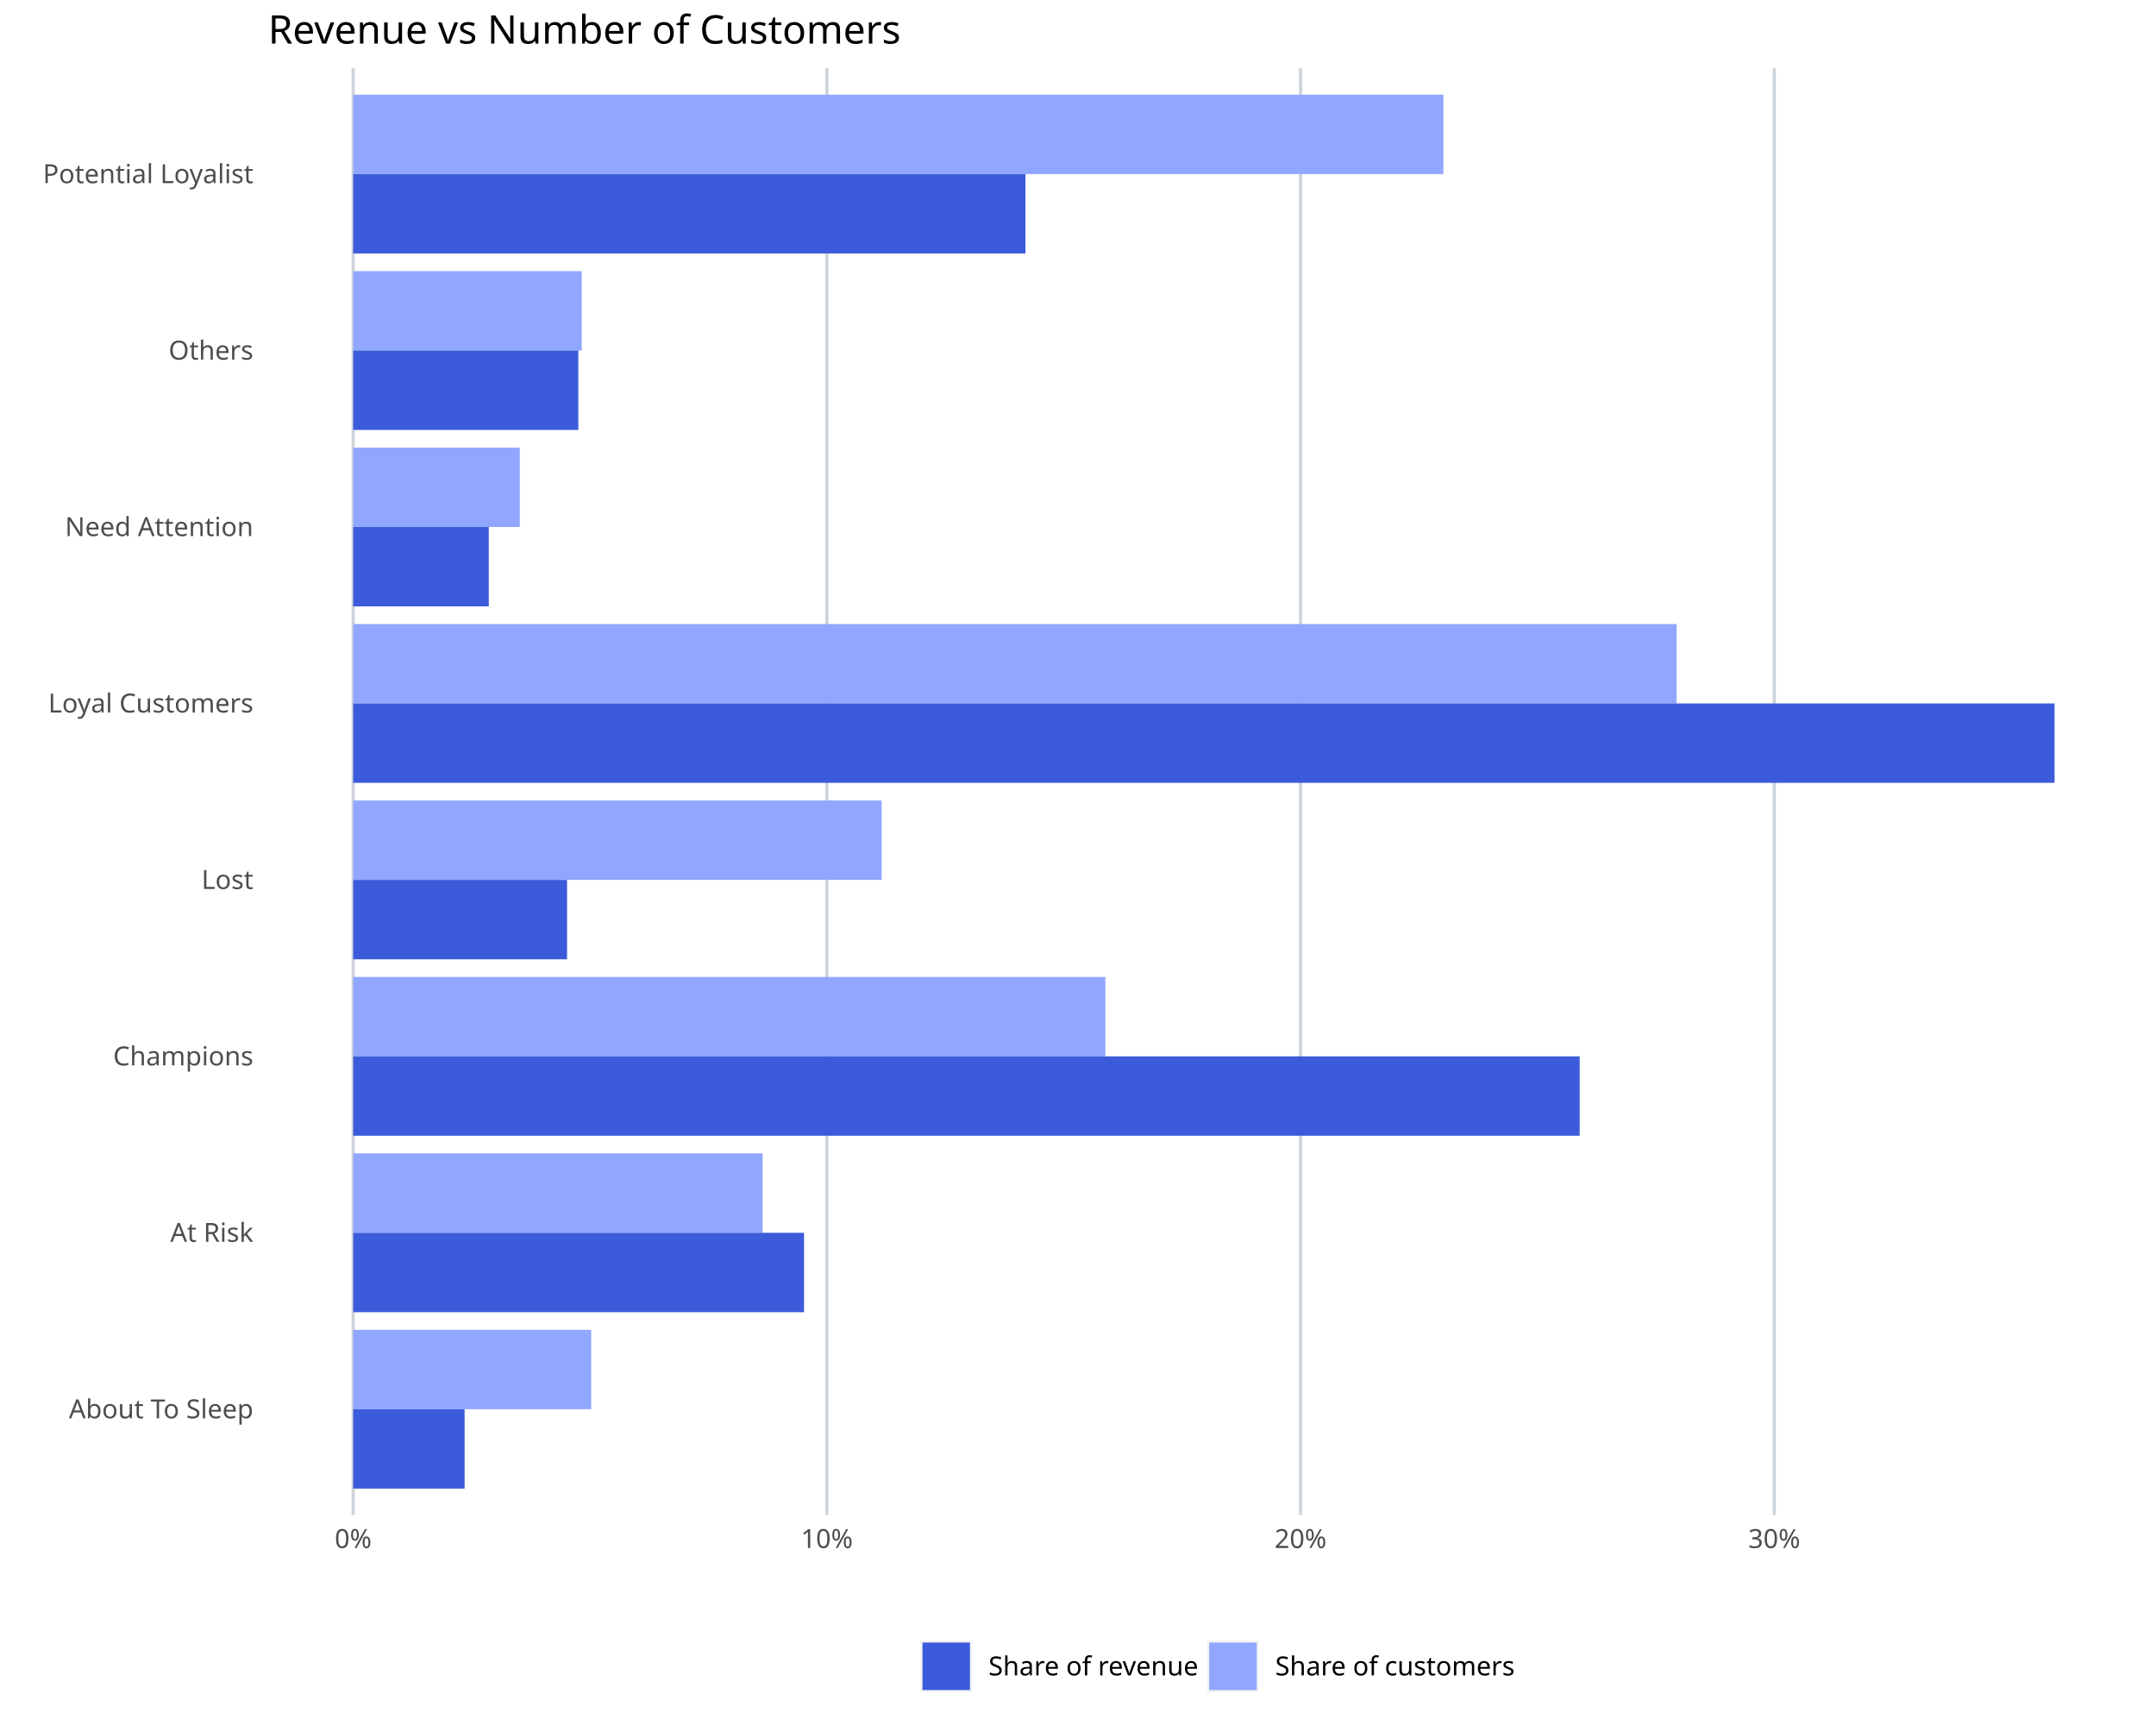
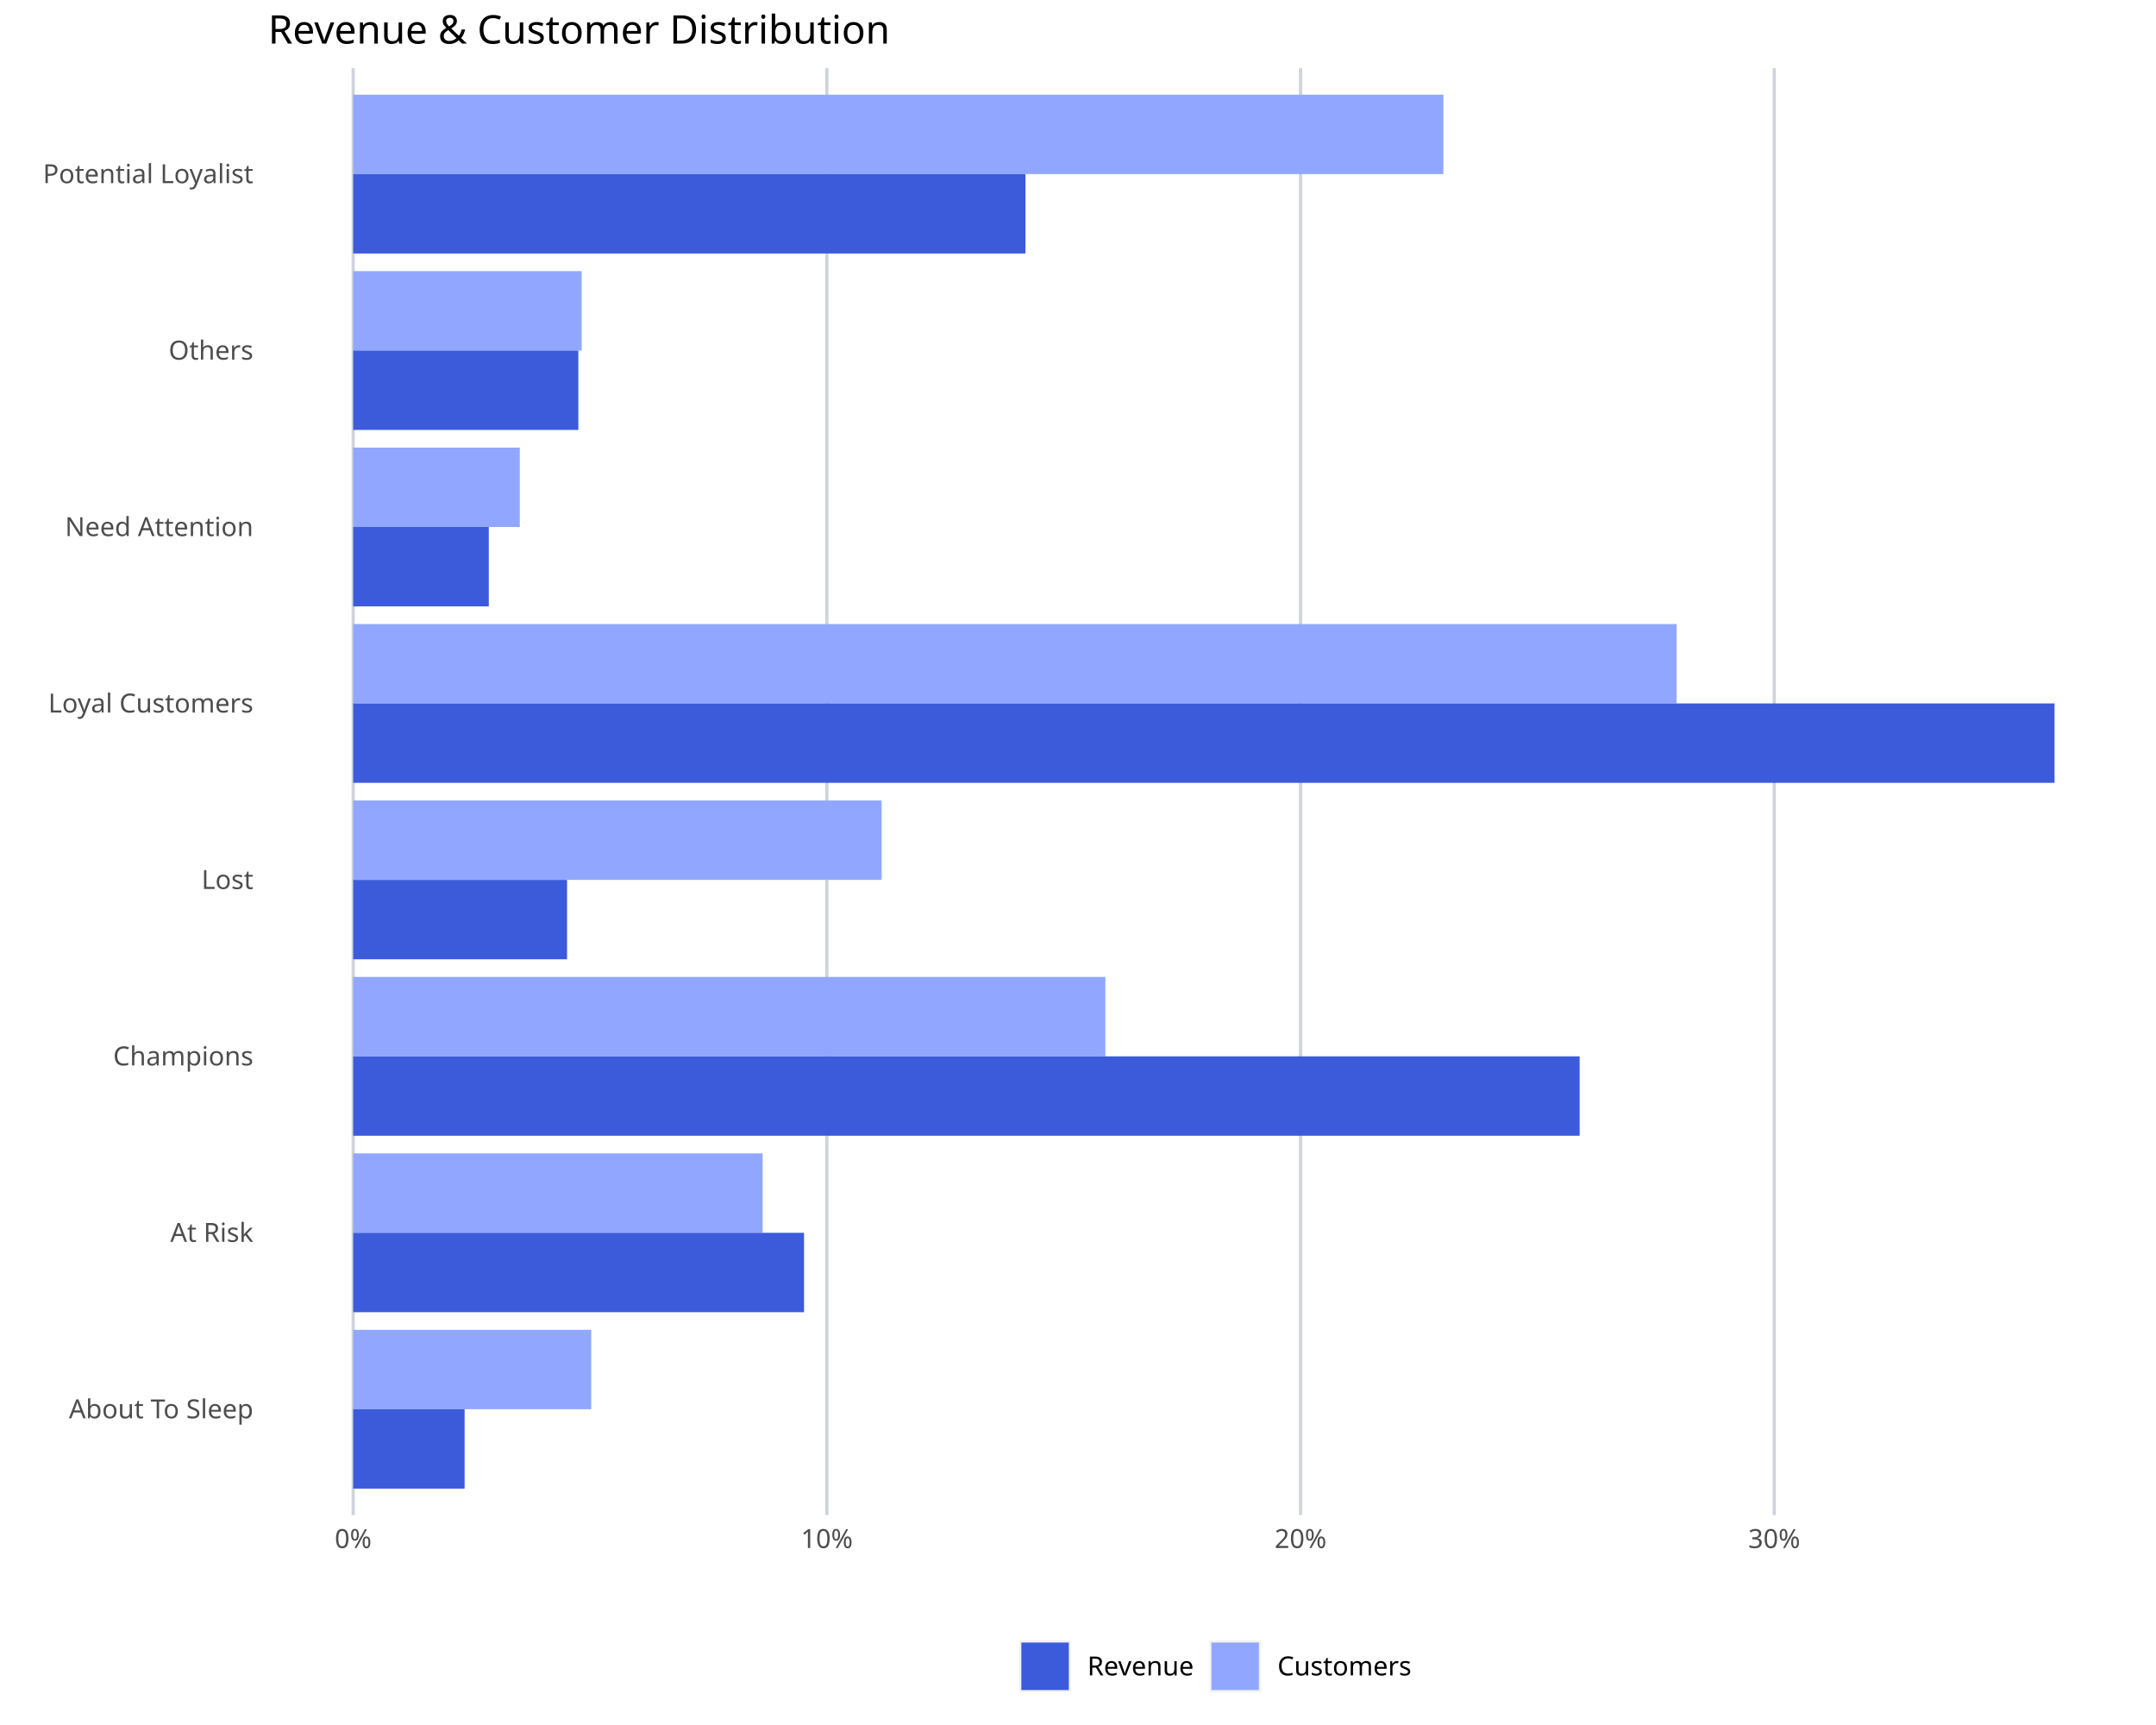
<svg xmlns="http://www.w3.org/2000/svg" class="svglite" data-engine-version="2.0" width="720.00pt" height="576.00pt" viewBox="0 0 720.00 576.00">
  <defs>
    <style type="text/css">
    .svglite line, .svglite polyline, .svglite polygon, .svglite path, .svglite rect, .svglite circle {
      fill: none;
      stroke: #000000;
      stroke-linecap: round;
      stroke-linejoin: round;
      stroke-miterlimit: 10.00;
    }
  </style>
  </defs>
  <rect width="100%" height="100%" style="stroke: none; fill: #FFFFFF;" />
  <defs>
    <clipPath id="cpMC4wMHw3MjAuMDB8MC4wMHw1NzYuMDA=">
      <rect x="0.00" y="0.00" width="720.00" height="576.00" />
    </clipPath>
  </defs>
  <g clip-path="url(#cpMC4wMHw3MjAuMDB8MC4wMHw1NzYuMDA=)">
    <rect x="0.00" y="0.00" width="720.00" height="576.00" style="stroke-width: 1.07; stroke: #FFFFFF; fill: #FFFFFF;" />
  </g>
  <defs>
    <clipPath id="cpODkuNTR8NzE0LjUyfDIyLjc4fDUwNS45MQ==">
      <rect x="89.54" y="22.78" width="624.98" height="483.13" />
    </clipPath>
  </defs>
  <g clip-path="url(#cpODkuNTR8NzE0LjUyfDIyLjc4fDUwNS45MQ==)">
    <rect x="89.54" y="22.78" width="624.98" height="483.13" style="stroke-width: 1.07; stroke: none;" />
    <polyline points="197.04,505.91 197.04,22.78 " style="stroke-width: 0.53; stroke: #FFFFFF; stroke-linecap: butt;" />
    <polyline points="355.23,505.91 355.23,22.78 " style="stroke-width: 0.53; stroke: #FFFFFF; stroke-linecap: butt;" />
    <polyline points="513.42,505.91 513.42,22.78 " style="stroke-width: 0.53; stroke: #FFFFFF; stroke-linecap: butt;" />
    <polyline points="671.61,505.91 671.61,22.78 " style="stroke-width: 0.53; stroke: #FFFFFF; stroke-linecap: butt;" />
    <polyline points="89.54,470.56 714.52,470.56 " style="stroke-width: 1.07; stroke: #FFFFFF; stroke-linecap: butt;" />
    <polyline points="89.54,411.65 714.52,411.65 " style="stroke-width: 1.07; stroke: #FFFFFF; stroke-linecap: butt;" />
    <polyline points="89.54,352.73 714.52,352.73 " style="stroke-width: 1.07; stroke: #FFFFFF; stroke-linecap: butt;" />
    <polyline points="89.54,293.81 714.52,293.81 " style="stroke-width: 1.07; stroke: #FFFFFF; stroke-linecap: butt;" />
    <polyline points="89.54,234.89 714.52,234.89 " style="stroke-width: 1.07; stroke: #FFFFFF; stroke-linecap: butt;" />
    <polyline points="89.54,175.97 714.52,175.97 " style="stroke-width: 1.07; stroke: #FFFFFF; stroke-linecap: butt;" />
    <polyline points="89.54,117.05 714.52,117.05 " style="stroke-width: 1.07; stroke: #FFFFFF; stroke-linecap: butt;" />
    <polyline points="89.54,58.13 714.52,58.13 " style="stroke-width: 1.07; stroke: #FFFFFF; stroke-linecap: butt;" />
    <polyline points="117.95,505.91 117.95,22.78 " style="stroke-width: 1.07; stroke: #CED4DA; stroke-linecap: butt;" />
    <polyline points="276.13,505.91 276.13,22.78 " style="stroke-width: 1.07; stroke: #CED4DA; stroke-linecap: butt;" />
    <polyline points="434.32,505.91 434.32,22.78 " style="stroke-width: 1.07; stroke: #CED4DA; stroke-linecap: butt;" />
    <polyline points="592.51,505.91 592.51,22.78 " style="stroke-width: 1.07; stroke: #CED4DA; stroke-linecap: butt;" />
    <rect x="117.95" y="208.38" width="441.97" height="26.51" style="stroke-width: 1.07; stroke: none; stroke-linecap: butt; stroke-linejoin: miter; fill: #91A7FF;" />
    <rect x="117.95" y="234.89" width="568.17" height="26.51" style="stroke-width: 1.07; stroke: none; stroke-linecap: butt; stroke-linejoin: miter; fill: #3B5BDB;" />
    <rect x="117.95" y="385.13" width="136.73" height="26.51" style="stroke-width: 1.07; stroke: none; stroke-linecap: butt; stroke-linejoin: miter; fill: #91A7FF;" />
    <rect x="117.95" y="411.65" width="150.56" height="26.51" style="stroke-width: 1.07; stroke: none; stroke-linecap: butt; stroke-linejoin: miter; fill: #3B5BDB;" />
    <rect x="117.95" y="326.21" width="251.19" height="26.51" style="stroke-width: 1.07; stroke: none; stroke-linecap: butt; stroke-linejoin: miter; fill: #91A7FF;" />
    <rect x="117.95" y="352.73" width="409.58" height="26.51" style="stroke-width: 1.07; stroke: none; stroke-linecap: butt; stroke-linejoin: miter; fill: #3B5BDB;" />
    <rect x="117.95" y="149.46" width="55.64" height="26.51" style="stroke-width: 1.07; stroke: none; stroke-linecap: butt; stroke-linejoin: miter; fill: #91A7FF;" />
    <rect x="117.95" y="175.97" width="45.28" height="26.51" style="stroke-width: 1.07; stroke: none; stroke-linecap: butt; stroke-linejoin: miter; fill: #3B5BDB;" />
    <rect x="117.95" y="267.29" width="176.47" height="26.51" style="stroke-width: 1.07; stroke: none; stroke-linecap: butt; stroke-linejoin: miter; fill: #91A7FF;" />
    <rect x="117.95" y="293.81" width="71.42" height="26.51" style="stroke-width: 1.07; stroke: none; stroke-linecap: butt; stroke-linejoin: miter; fill: #3B5BDB;" />
    <rect x="117.95" y="31.62" width="364.07" height="26.51" style="stroke-width: 1.07; stroke: none; stroke-linecap: butt; stroke-linejoin: miter; fill: #91A7FF;" />
    <rect x="117.95" y="58.13" width="224.50" height="26.51" style="stroke-width: 1.07; stroke: none; stroke-linecap: butt; stroke-linejoin: miter; fill: #3B5BDB;" />
    <rect x="117.95" y="444.05" width="79.49" height="26.51" style="stroke-width: 1.07; stroke: none; stroke-linecap: butt; stroke-linejoin: miter; fill: #91A7FF;" />
    <rect x="117.95" y="470.56" width="37.20" height="26.51" style="stroke-width: 1.07; stroke: none; stroke-linecap: butt; stroke-linejoin: miter; fill: #3B5BDB;" />
    <rect x="117.95" y="90.54" width="76.31" height="26.51" style="stroke-width: 1.07; stroke: none; stroke-linecap: butt; stroke-linejoin: miter; fill: #91A7FF;" />
    <rect x="117.95" y="117.05" width="75.19" height="26.51" style="stroke-width: 1.07; stroke: none; stroke-linecap: butt; stroke-linejoin: miter; fill: #3B5BDB;" />
  </g>
  <g clip-path="url(#cpMC4wMHw3MjAuMDB8MC4wMHw1NzYuMDA=)">
    <text x="84.61" y="473.59" text-anchor="end" style="font-size: 8.80px; fill: #4D4D4D; font-family: sans;" textLength="60.67px" lengthAdjust="spacingAndGlyphs">About To Sleep</text>
    <text x="84.61" y="414.67" text-anchor="end" style="font-size: 8.80px; fill: #4D4D4D; font-family: sans;" textLength="27.88px" lengthAdjust="spacingAndGlyphs">At Risk</text>
    <text x="84.61" y="355.75" text-anchor="end" style="font-size: 8.80px; fill: #4D4D4D; font-family: sans;" textLength="44.52px" lengthAdjust="spacingAndGlyphs">Champions</text>
    <text x="84.61" y="296.84" text-anchor="end" style="font-size: 8.80px; fill: #4D4D4D; font-family: sans;" textLength="16.64px" lengthAdjust="spacingAndGlyphs">Lost</text>
    <text x="84.61" y="237.92" text-anchor="end" style="font-size: 8.80px; fill: #4D4D4D; font-family: sans;" textLength="66.04px" lengthAdjust="spacingAndGlyphs">Loyal Customers</text>
    <text x="84.61" y="179.00" text-anchor="end" style="font-size: 8.80px; fill: #4D4D4D; font-family: sans;" textLength="58.22px" lengthAdjust="spacingAndGlyphs">Need Attention</text>
    <text x="84.61" y="120.08" text-anchor="end" style="font-size: 8.80px; fill: #4D4D4D; font-family: sans;" textLength="26.42px" lengthAdjust="spacingAndGlyphs">Others</text>
    <text x="84.61" y="61.16" text-anchor="end" style="font-size: 8.80px; fill: #4D4D4D; font-family: sans;" textLength="66.53px" lengthAdjust="spacingAndGlyphs">Potential Loyalist</text>
    <polyline points="86.80,470.56 89.54,470.56 " style="stroke-width: 1.07; stroke: none; stroke-linecap: butt;" />
    <polyline points="86.80,411.65 89.54,411.65 " style="stroke-width: 1.07; stroke: none; stroke-linecap: butt;" />
    <polyline points="86.80,352.73 89.54,352.73 " style="stroke-width: 1.07; stroke: none; stroke-linecap: butt;" />
    <polyline points="86.80,293.81 89.54,293.81 " style="stroke-width: 1.07; stroke: none; stroke-linecap: butt;" />
    <polyline points="86.80,234.89 89.54,234.89 " style="stroke-width: 1.07; stroke: none; stroke-linecap: butt;" />
    <polyline points="86.80,175.97 89.54,175.97 " style="stroke-width: 1.07; stroke: none; stroke-linecap: butt;" />
    <polyline points="86.80,117.05 89.54,117.05 " style="stroke-width: 1.07; stroke: none; stroke-linecap: butt;" />
    <polyline points="86.80,58.13 89.54,58.13 " style="stroke-width: 1.07; stroke: none; stroke-linecap: butt;" />
    <polyline points="117.95,508.65 117.95,505.91 " style="stroke-width: 1.07; stroke: none; stroke-linecap: butt;" />
    <polyline points="276.13,508.65 276.13,505.91 " style="stroke-width: 1.07; stroke: none; stroke-linecap: butt;" />
    <polyline points="434.32,508.65 434.32,505.91 " style="stroke-width: 1.07; stroke: none; stroke-linecap: butt;" />
    <polyline points="592.51,508.65 592.51,505.91 " style="stroke-width: 1.07; stroke: none; stroke-linecap: butt;" />
    <text x="117.95" y="516.90" text-anchor="middle" style="font-size: 8.80px; fill: #4D4D4D; font-family: sans;" textLength="12.72px" lengthAdjust="spacingAndGlyphs">0%</text>
    <text x="276.13" y="516.90" text-anchor="middle" style="font-size: 8.80px; fill: #4D4D4D; font-family: sans;" textLength="17.61px" lengthAdjust="spacingAndGlyphs">10%</text>
    <text x="434.32" y="516.90" text-anchor="middle" style="font-size: 8.80px; fill: #4D4D4D; font-family: sans;" textLength="17.61px" lengthAdjust="spacingAndGlyphs">20%</text>
    <text x="592.51" y="516.90" text-anchor="middle" style="font-size: 8.80px; fill: #4D4D4D; font-family: sans;" textLength="17.61px" lengthAdjust="spacingAndGlyphs">30%</text>
-     <rect x="296.39" y="542.28" width="211.27" height="28.24" style="stroke-width: 1.07; stroke: none; fill: #FFFFFF;" />
-     <rect x="307.35" y="547.76" width="17.28" height="17.28" style="stroke-width: 1.07; stroke: none; fill: #F2F2F2;" />
-     <rect x="308.06" y="548.47" width="15.86" height="15.86" style="stroke-width: 1.07; stroke: none; stroke-linecap: butt; stroke-linejoin: miter; fill: #3B5BDB;" />
-     <rect x="403.11" y="547.76" width="17.28" height="17.28" style="stroke-width: 1.07; stroke: none; fill: #F2F2F2;" />
-     <rect x="403.82" y="548.47" width="15.86" height="15.86" style="stroke-width: 1.07; stroke: none; stroke-linecap: butt; stroke-linejoin: miter; fill: #91A7FF;" />
-     <text x="330.11" y="559.43" style="font-size: 8.80px; font-family: sans;" textLength="67.52px" lengthAdjust="spacingAndGlyphs">Share of revenue</text>
-     <text x="425.87" y="559.43" style="font-size: 8.80px; font-family: sans;" textLength="76.32px" lengthAdjust="spacingAndGlyphs">Share of customers</text>
-     <text x="89.54" y="14.56" style="font-size: 13.20px; font-family: sans;" textLength="202.53px" lengthAdjust="spacingAndGlyphs">Revenue vs Number of Customers</text>
+     <rect x="329.42" y="542.28" width="145.23" height="28.24" style="stroke-width: 1.07; stroke: none; fill: #FFFFFF;" />
+     <rect x="340.37" y="547.76" width="17.28" height="17.28" style="stroke-width: 1.07; stroke: none; fill: #F2F2F2;" />
+     <rect x="341.08" y="548.47" width="15.86" height="15.86" style="stroke-width: 1.07; stroke: none; stroke-linecap: butt; stroke-linejoin: miter; fill: #3B5BDB;" />
+     <rect x="403.85" y="547.76" width="17.28" height="17.28" style="stroke-width: 1.07; stroke: none; fill: #F2F2F2;" />
+     <rect x="404.56" y="548.47" width="15.86" height="15.86" style="stroke-width: 1.07; stroke: none; stroke-linecap: butt; stroke-linejoin: miter; fill: #91A7FF;" />
+     <text x="363.13" y="559.43" style="font-size: 8.80px; font-family: sans;" textLength="35.23px" lengthAdjust="spacingAndGlyphs">Revenue</text>
+     <text x="426.61" y="559.43" style="font-size: 8.80px; font-family: sans;" textLength="42.56px" lengthAdjust="spacingAndGlyphs">Customers</text>
+     <text x="89.54" y="14.56" style="font-size: 13.20px; font-family: sans;" textLength="195.92px" lengthAdjust="spacingAndGlyphs">Revenue &amp; Customer Distribution</text>
  </g>
</svg>
